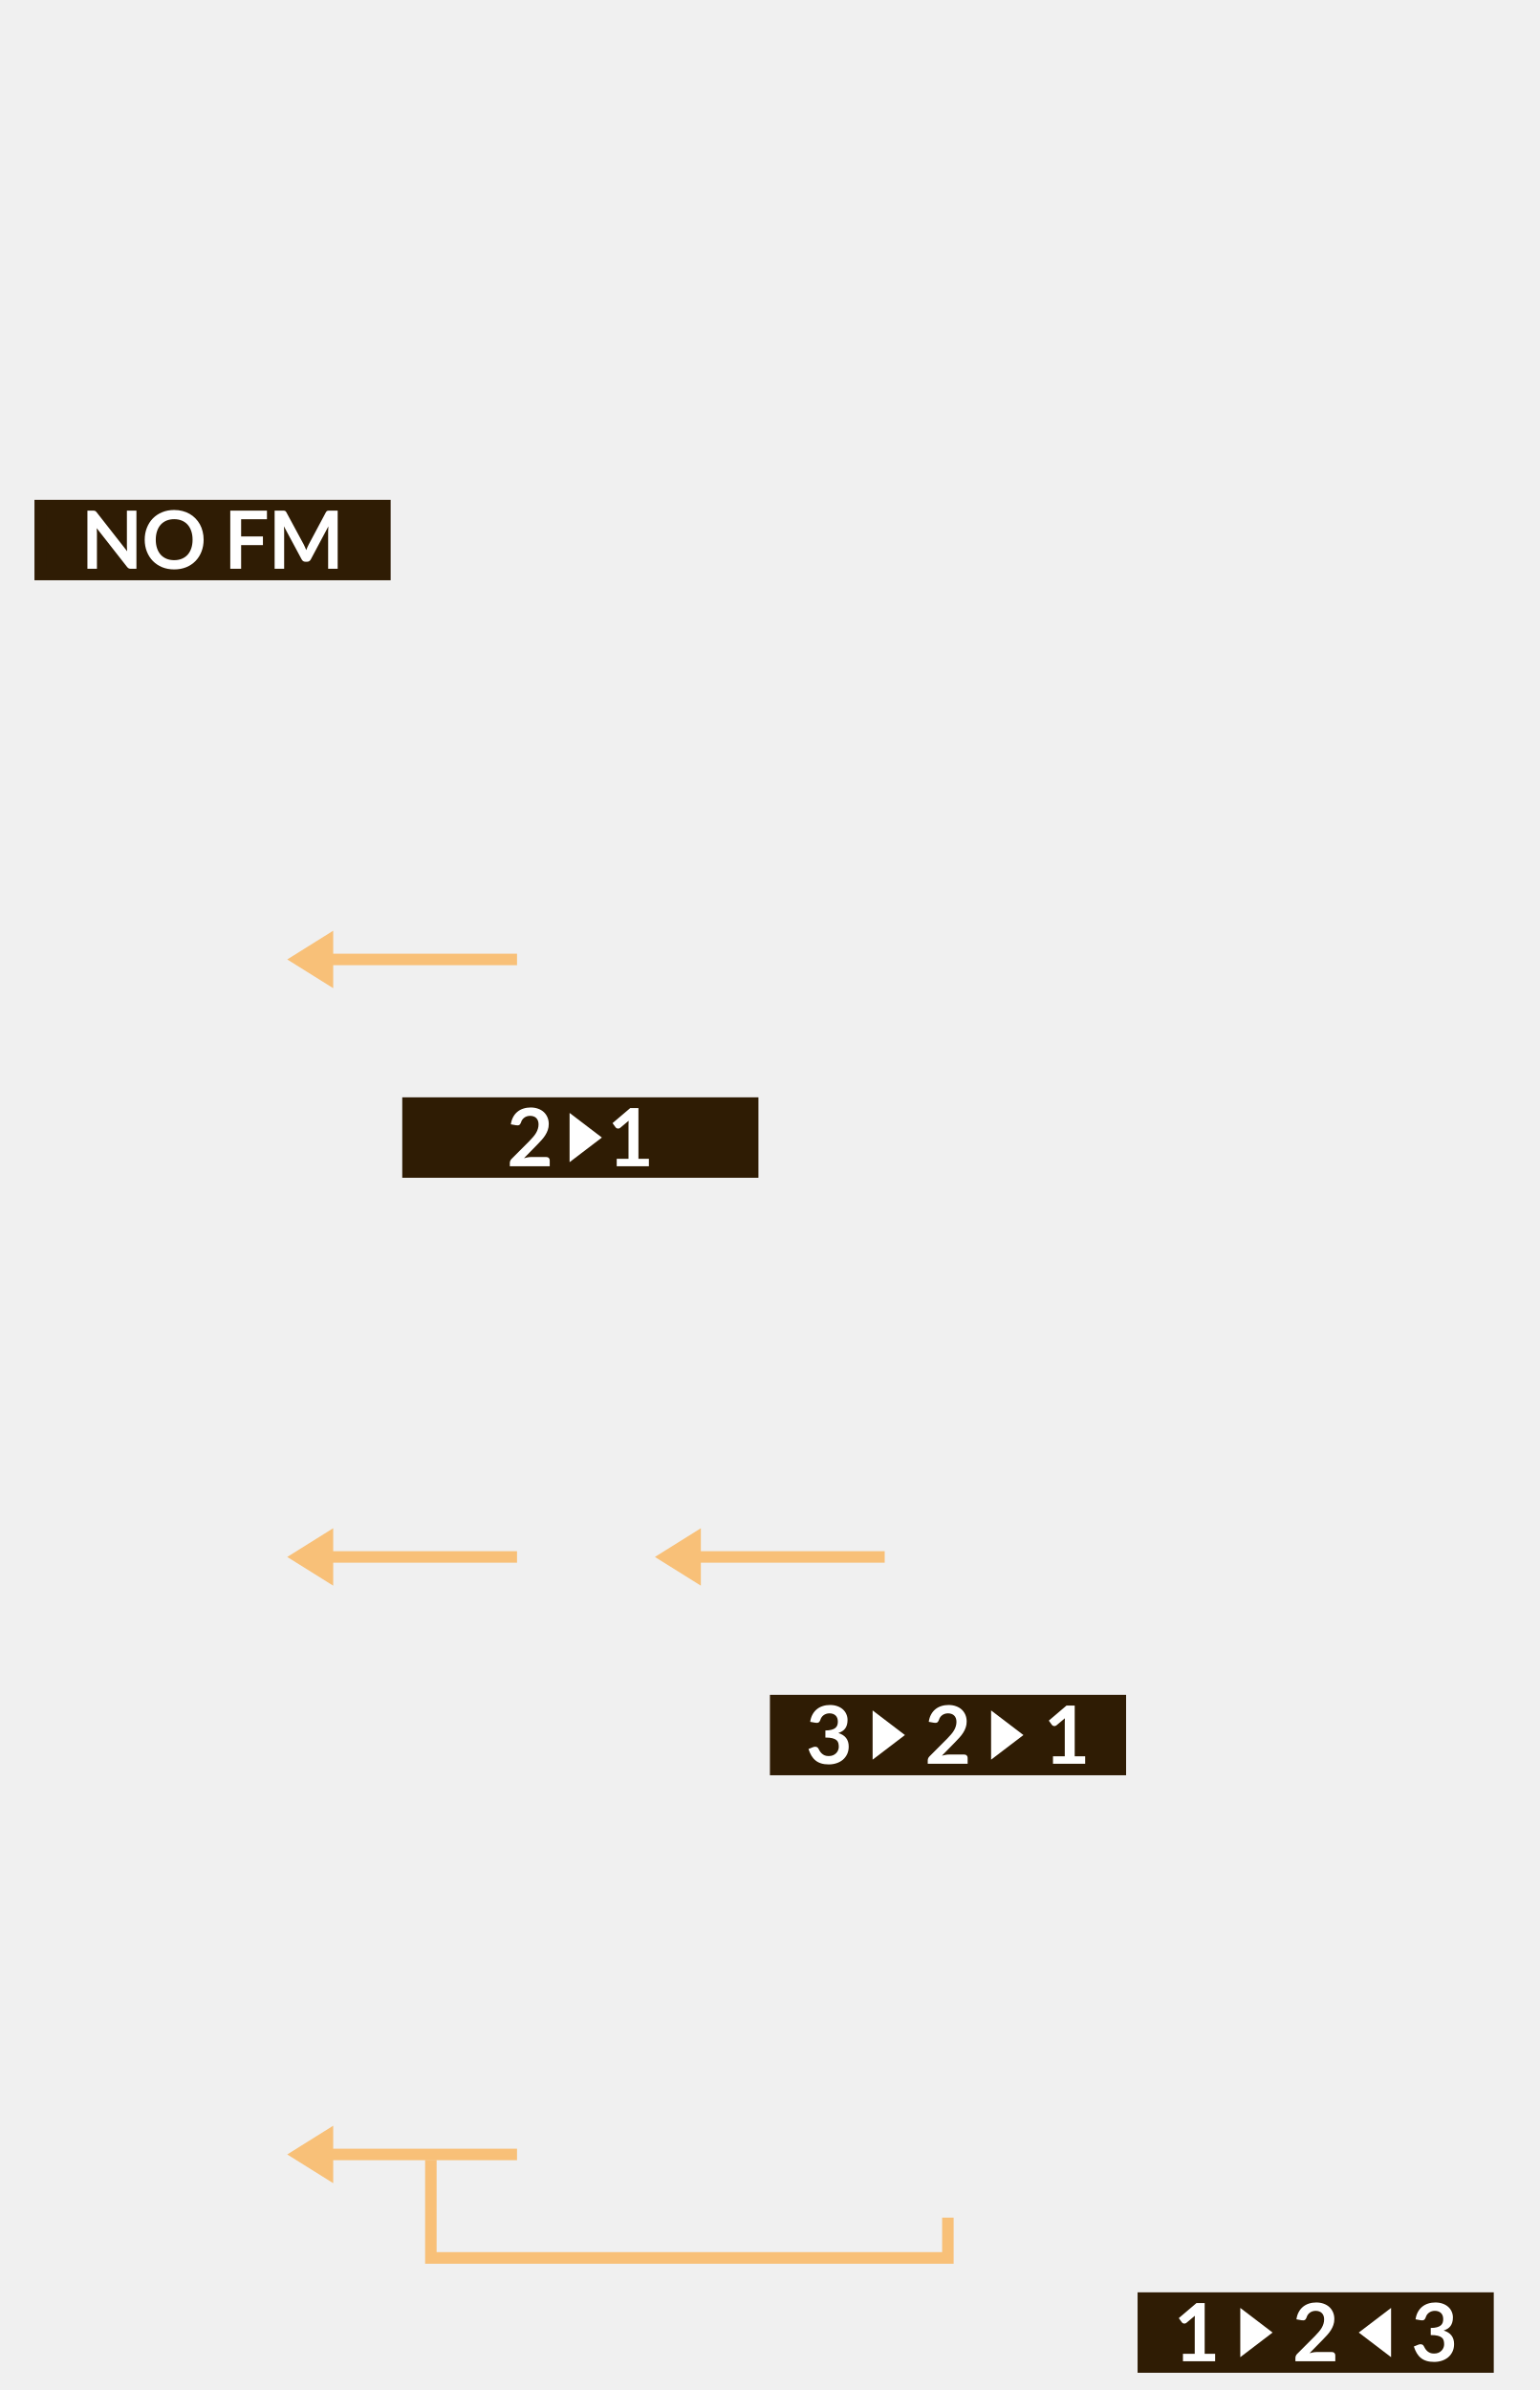
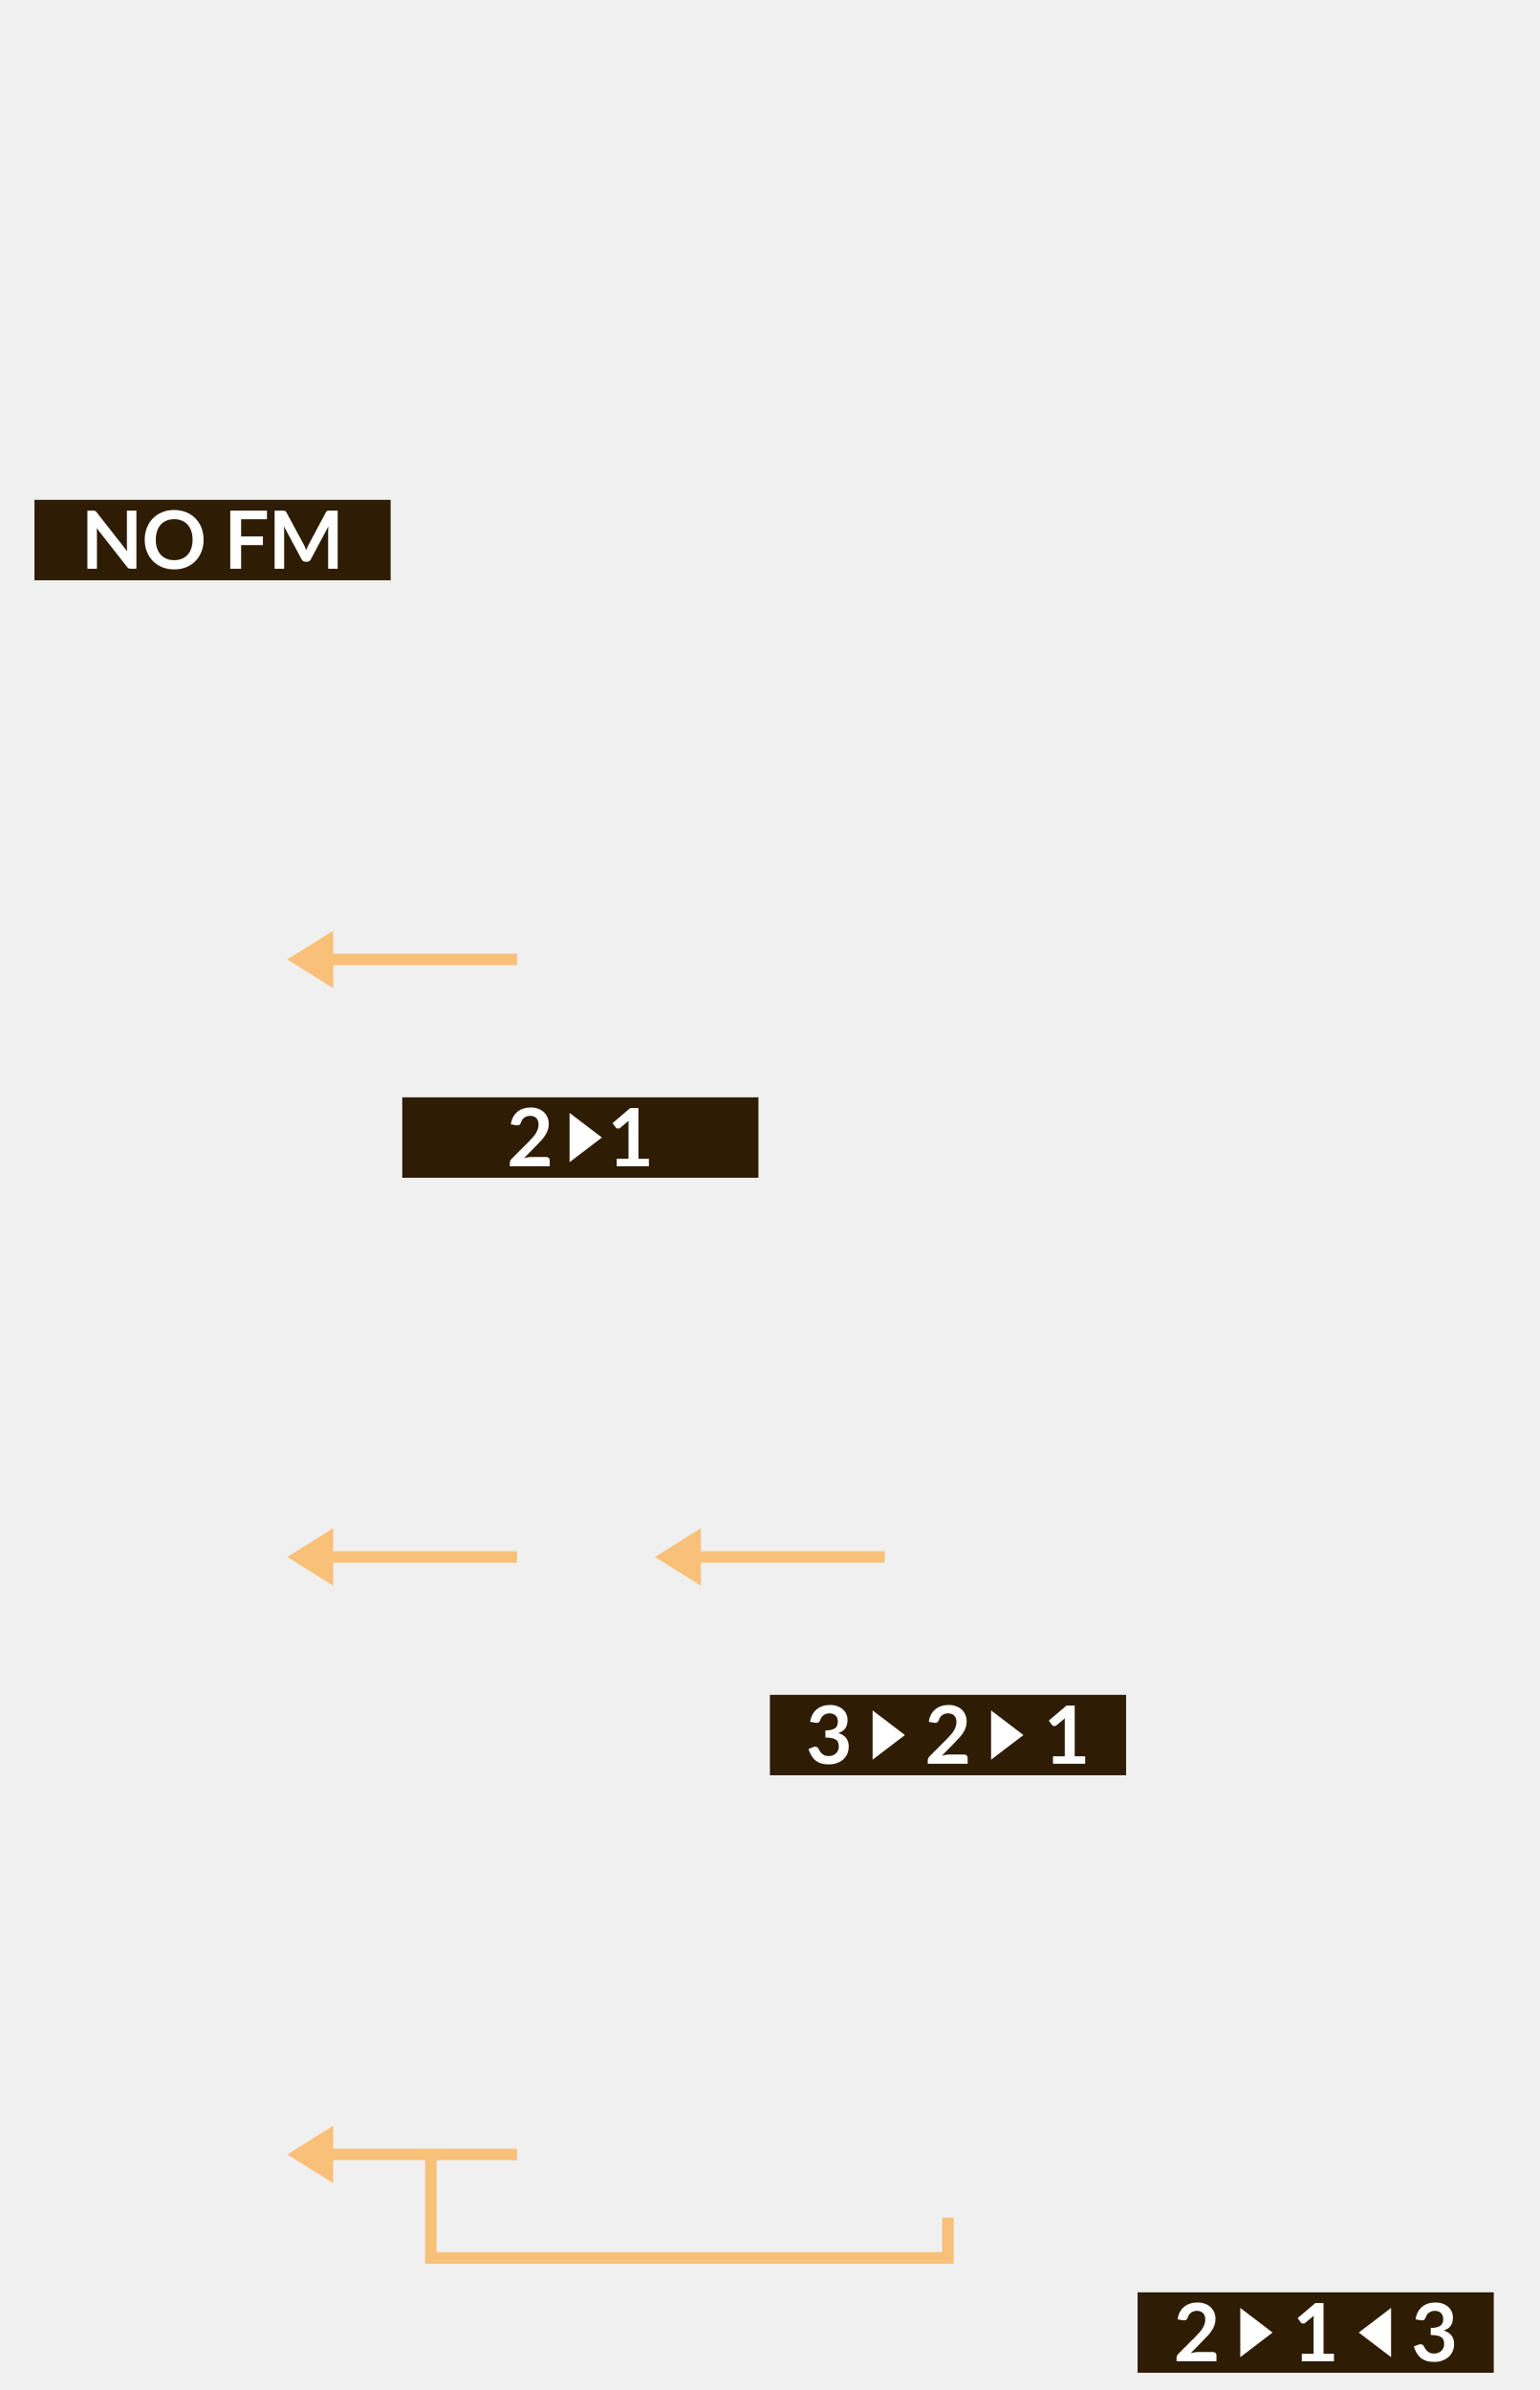
<svg xmlns="http://www.w3.org/2000/svg" width="134" height="208" viewBox="0 0 134 208" fill="none">
  <rect x="99.511" y="200" width="30" height="6" fill="#2F1C04" />
  <rect x="99.511" y="200" width="30" height="6" stroke="#2F1C04" />
-   <path d="M105.76 204.852V205.5H102.96V204.852H103.985V201.902C103.985 201.785 103.989 201.665 103.996 201.541L103.268 202.15C103.226 202.183 103.184 202.204 103.142 202.213C103.102 202.22 103.063 202.22 103.026 202.213C102.991 202.206 102.96 202.195 102.932 202.178C102.904 202.16 102.883 202.14 102.869 202.119L102.596 201.744L104.139 200.432H104.85V204.852H105.76ZM115.915 204.695C116.008 204.695 116.082 204.722 116.135 204.775C116.191 204.827 116.219 204.896 116.219 204.982V205.5H112.747V205.213C112.747 205.155 112.759 205.094 112.782 205.031C112.808 204.966 112.848 204.907 112.901 204.856L114.438 203.316C114.566 203.185 114.68 203.06 114.781 202.941C114.883 202.822 114.969 202.705 115.036 202.588C115.104 202.471 115.155 202.353 115.19 202.234C115.228 202.113 115.246 201.986 115.246 201.853C115.246 201.732 115.229 201.625 115.194 201.534C115.159 201.441 115.109 201.363 115.043 201.3C114.98 201.237 114.903 201.19 114.812 201.16C114.724 201.127 114.623 201.111 114.511 201.111C114.409 201.111 114.313 201.126 114.224 201.156C114.138 201.184 114.061 201.225 113.993 201.279C113.926 201.33 113.868 201.391 113.822 201.461C113.775 201.531 113.74 201.608 113.717 201.692C113.677 201.799 113.626 201.87 113.563 201.905C113.5 201.94 113.409 201.949 113.29 201.93L112.835 201.849C112.87 201.607 112.937 201.394 113.038 201.212C113.138 201.028 113.263 200.875 113.412 200.754C113.564 200.63 113.737 200.538 113.93 200.477C114.126 200.414 114.336 200.383 114.56 200.383C114.794 200.383 115.007 200.418 115.201 200.488C115.394 200.556 115.56 200.652 115.698 200.778C115.835 200.904 115.943 201.056 116.02 201.233C116.097 201.411 116.135 201.608 116.135 201.825C116.135 202.012 116.107 202.184 116.051 202.343C115.998 202.502 115.924 202.653 115.831 202.798C115.74 202.943 115.632 203.083 115.509 203.218C115.385 203.353 115.256 203.491 115.12 203.631L113.979 204.796C114.089 204.764 114.197 204.739 114.305 204.723C114.414 204.704 114.518 204.695 114.616 204.695H115.915ZM123.203 201.849C123.238 201.607 123.306 201.394 123.406 201.212C123.507 201.028 123.632 200.875 123.781 200.754C123.933 200.63 124.105 200.538 124.299 200.477C124.495 200.414 124.705 200.383 124.929 200.383C125.162 200.383 125.372 200.417 125.559 200.484C125.748 200.55 125.909 200.642 126.042 200.761C126.175 200.878 126.276 201.015 126.346 201.174C126.419 201.333 126.455 201.504 126.455 201.688C126.455 201.849 126.436 201.992 126.399 202.115C126.364 202.237 126.313 202.343 126.245 202.434C126.177 202.525 126.093 202.602 125.993 202.665C125.893 202.728 125.779 202.78 125.653 202.822C125.957 202.918 126.183 203.064 126.332 203.26C126.482 203.456 126.556 203.702 126.556 203.998C126.556 204.25 126.51 204.473 126.416 204.667C126.323 204.861 126.197 205.024 126.038 205.157C125.88 205.288 125.695 205.387 125.485 205.454C125.278 205.522 125.057 205.556 124.824 205.556C124.57 205.556 124.348 205.527 124.159 205.468C123.97 205.41 123.805 205.324 123.665 205.209C123.525 205.095 123.406 204.955 123.308 204.789C123.21 204.624 123.126 204.432 123.056 204.215L123.438 204.058C123.538 204.016 123.632 204.005 123.718 204.026C123.807 204.045 123.871 204.092 123.91 204.166C123.952 204.248 123.998 204.329 124.047 204.408C124.098 204.487 124.159 204.558 124.229 204.621C124.299 204.682 124.381 204.732 124.474 204.772C124.57 204.809 124.683 204.828 124.813 204.828C124.96 204.828 125.089 204.805 125.198 204.758C125.308 204.709 125.399 204.646 125.471 204.569C125.546 204.492 125.601 204.407 125.636 204.313C125.673 204.218 125.692 204.122 125.692 204.026C125.692 203.905 125.679 203.795 125.653 203.697C125.628 203.597 125.574 203.512 125.492 203.442C125.411 203.372 125.293 203.317 125.139 203.277C124.987 203.238 124.783 203.218 124.526 203.218V202.602C124.739 202.6 124.915 202.58 125.055 202.542C125.195 202.505 125.306 202.454 125.387 202.388C125.471 202.321 125.53 202.24 125.562 202.147C125.595 202.054 125.611 201.951 125.611 201.839C125.611 201.601 125.545 201.42 125.412 201.296C125.279 201.173 125.102 201.111 124.88 201.111C124.777 201.111 124.683 201.126 124.596 201.156C124.51 201.184 124.432 201.225 124.362 201.279C124.294 201.33 124.237 201.391 124.19 201.461C124.144 201.531 124.109 201.608 124.085 201.692C124.046 201.799 123.993 201.87 123.928 201.905C123.865 201.94 123.775 201.949 123.658 201.93L123.203 201.849Z" fill="white" />
+   <path d="M105.571 204.695C105.664 204.695 105.737 204.722 105.791 204.775C105.847 204.827 105.875 204.896 105.875 204.982V205.5H102.403V205.213C102.403 205.155 102.415 205.094 102.438 205.031C102.464 204.966 102.503 204.907 102.557 204.856L104.094 203.316C104.222 203.185 104.336 203.06 104.437 202.941C104.539 202.822 104.624 202.705 104.692 202.588C104.76 202.471 104.811 202.353 104.846 202.234C104.883 202.113 104.902 201.986 104.902 201.853C104.902 201.732 104.885 201.625 104.85 201.534C104.815 201.441 104.764 201.363 104.699 201.3C104.636 201.237 104.559 201.19 104.468 201.16C104.379 201.127 104.279 201.111 104.167 201.111C104.064 201.111 103.969 201.126 103.88 201.156C103.794 201.184 103.717 201.225 103.649 201.279C103.581 201.33 103.524 201.391 103.478 201.461C103.431 201.531 103.396 201.608 103.373 201.692C103.333 201.799 103.282 201.87 103.219 201.905C103.156 201.94 103.065 201.949 102.946 201.93L102.491 201.849C102.526 201.607 102.593 201.394 102.694 201.212C102.794 201.028 102.919 200.875 103.068 200.754C103.22 200.63 103.392 200.538 103.586 200.477C103.782 200.414 103.992 200.383 104.216 200.383C104.449 200.383 104.663 200.418 104.857 200.488C105.05 200.556 105.216 200.652 105.354 200.778C105.491 200.904 105.599 201.056 105.676 201.233C105.753 201.411 105.791 201.608 105.791 201.825C105.791 202.012 105.763 202.184 105.707 202.343C105.653 202.502 105.58 202.653 105.487 202.798C105.396 202.943 105.288 203.083 105.165 203.218C105.041 203.353 104.911 203.491 104.776 203.631L103.635 204.796C103.745 204.764 103.853 204.739 103.961 204.723C104.07 204.704 104.174 204.695 104.272 204.695H105.571ZM116.104 204.852V205.5H113.304V204.852H114.329V201.902C114.329 201.785 114.333 201.665 114.34 201.541L113.612 202.15C113.57 202.183 113.528 202.204 113.486 202.213C113.446 202.22 113.408 202.22 113.37 202.213C113.335 202.206 113.304 202.195 113.276 202.178C113.248 202.16 113.227 202.14 113.213 202.119L112.94 201.744L114.483 200.432H115.194V204.852H116.104ZM123.203 201.849C123.238 201.607 123.306 201.394 123.406 201.212C123.507 201.028 123.632 200.875 123.781 200.754C123.933 200.63 124.105 200.538 124.299 200.477C124.495 200.414 124.705 200.383 124.929 200.383C125.162 200.383 125.372 200.417 125.559 200.484C125.748 200.55 125.909 200.642 126.042 200.761C126.175 200.878 126.276 201.015 126.346 201.174C126.419 201.333 126.455 201.504 126.455 201.688C126.455 201.849 126.436 201.992 126.399 202.115C126.364 202.237 126.313 202.343 126.245 202.434C126.177 202.525 126.093 202.602 125.993 202.665C125.893 202.728 125.779 202.78 125.653 202.822C125.957 202.918 126.183 203.064 126.332 203.26C126.482 203.456 126.556 203.702 126.556 203.998C126.556 204.25 126.51 204.473 126.416 204.667C126.323 204.861 126.197 205.024 126.038 205.157C125.88 205.288 125.695 205.387 125.485 205.454C125.278 205.522 125.057 205.556 124.824 205.556C124.57 205.556 124.348 205.527 124.159 205.468C123.97 205.41 123.805 205.324 123.665 205.209C123.525 205.095 123.406 204.955 123.308 204.789C123.21 204.624 123.126 204.432 123.056 204.215L123.438 204.058C123.538 204.016 123.632 204.005 123.718 204.026C123.807 204.045 123.871 204.092 123.91 204.166C123.952 204.248 123.998 204.329 124.047 204.408C124.098 204.487 124.159 204.558 124.229 204.621C124.299 204.682 124.381 204.732 124.474 204.772C124.57 204.809 124.683 204.828 124.813 204.828C124.96 204.828 125.089 204.805 125.198 204.758C125.308 204.709 125.399 204.646 125.471 204.569C125.546 204.492 125.601 204.407 125.636 204.313C125.673 204.218 125.692 204.122 125.692 204.026C125.692 203.905 125.679 203.795 125.653 203.697C125.628 203.597 125.574 203.512 125.492 203.442C125.411 203.372 125.293 203.317 125.139 203.277C124.987 203.238 124.783 203.218 124.526 203.218V202.602C124.739 202.6 124.915 202.58 125.055 202.542C125.195 202.505 125.306 202.454 125.387 202.388C125.471 202.321 125.53 202.24 125.562 202.147C125.595 202.054 125.611 201.951 125.611 201.839C125.611 201.601 125.545 201.42 125.412 201.296C125.279 201.173 125.102 201.111 124.88 201.111C124.777 201.111 124.683 201.126 124.596 201.156C124.51 201.184 124.432 201.225 124.362 201.279C124.294 201.33 124.237 201.391 124.19 201.461C124.144 201.531 124.109 201.608 124.085 201.692C124.046 201.799 123.993 201.87 123.928 201.905C123.865 201.94 123.775 201.949 123.658 201.93L123.203 201.849Z" fill="white" />
  <path d="M110.761 203L107.949 205.143L107.949 200.857L110.761 203Z" fill="white" />
  <path d="M118.261 203L121.074 200.857L121.074 205.143L118.261 203Z" fill="white" />
  <path opacity="0.5" d="M38 188H37V197.012H83V193H82V196H38V188Z" fill="#FF9000" />
  <g opacity="0.5">
    <path fill-rule="evenodd" clip-rule="evenodd" d="M29 188L29 190L25 187.5L29 185L29 187L29 188Z" fill="#FF9000" />
    <path d="M45 188L28.5 188L28.5 187L45 187L45 188Z" fill="#FF9000" />
  </g>
  <rect x="67.511" y="148" width="30" height="6" fill="#2F1C04" />
  <rect x="67.511" y="148" width="30" height="6" stroke="#2F1C04" />
  <path d="M70.515 149.849C70.55 149.607 70.618 149.394 70.718 149.212C70.818 149.028 70.943 148.875 71.093 148.754C71.244 148.63 71.417 148.538 71.611 148.477C71.807 148.414 72.017 148.383 72.241 148.383C72.474 148.383 72.684 148.417 72.871 148.484C73.06 148.55 73.221 148.642 73.354 148.761C73.487 148.878 73.588 149.015 73.658 149.174C73.73 149.333 73.767 149.504 73.767 149.688C73.767 149.849 73.748 149.992 73.711 150.115C73.676 150.237 73.624 150.343 73.557 150.434C73.489 150.525 73.405 150.602 73.305 150.665C73.204 150.728 73.091 150.78 72.965 150.822C73.268 150.918 73.495 151.064 73.644 151.26C73.793 151.456 73.868 151.702 73.868 151.998C73.868 152.25 73.821 152.473 73.728 152.667C73.635 152.861 73.509 153.024 73.35 153.157C73.191 153.288 73.007 153.387 72.797 153.454C72.589 153.522 72.369 153.556 72.136 153.556C71.881 153.556 71.66 153.527 71.471 153.468C71.282 153.41 71.117 153.324 70.977 153.209C70.837 153.095 70.718 152.955 70.62 152.789C70.522 152.624 70.438 152.432 70.368 152.215L70.75 152.058C70.85 152.016 70.943 152.005 71.03 152.026C71.118 152.045 71.182 152.092 71.222 152.166C71.264 152.248 71.31 152.329 71.359 152.408C71.41 152.487 71.471 152.558 71.541 152.621C71.611 152.682 71.692 152.732 71.786 152.772C71.881 152.809 71.994 152.828 72.125 152.828C72.272 152.828 72.4 152.805 72.51 152.758C72.62 152.709 72.711 152.646 72.783 152.569C72.858 152.492 72.913 152.407 72.948 152.313C72.985 152.218 73.004 152.122 73.004 152.026C73.004 151.905 72.991 151.795 72.965 151.697C72.939 151.597 72.886 151.512 72.804 151.442C72.722 151.372 72.605 151.317 72.451 151.277C72.299 151.238 72.095 151.218 71.838 151.218V150.602C72.05 150.6 72.227 150.58 72.367 150.542C72.507 150.505 72.617 150.454 72.699 150.388C72.783 150.321 72.841 150.24 72.874 150.147C72.907 150.054 72.923 149.951 72.923 149.839C72.923 149.601 72.857 149.42 72.724 149.296C72.591 149.173 72.413 149.111 72.192 149.111C72.089 149.111 71.994 149.126 71.908 149.156C71.822 149.184 71.744 149.225 71.674 149.279C71.606 149.33 71.549 149.391 71.502 149.461C71.455 149.531 71.42 149.608 71.397 149.692C71.357 149.799 71.305 149.87 71.24 149.905C71.177 149.94 71.087 149.949 70.97 149.93L70.515 149.849ZM83.915 152.695C84.008 152.695 84.082 152.722 84.135 152.775C84.191 152.827 84.219 152.896 84.219 152.982V153.5H80.747V153.213C80.747 153.155 80.759 153.094 80.782 153.031C80.808 152.966 80.847 152.907 80.901 152.856L82.438 151.316C82.566 151.185 82.68 151.06 82.781 150.941C82.883 150.822 82.969 150.705 83.036 150.588C83.104 150.471 83.155 150.353 83.19 150.234C83.228 150.113 83.246 149.986 83.246 149.853C83.246 149.732 83.229 149.625 83.194 149.534C83.159 149.441 83.109 149.363 83.043 149.3C82.98 149.237 82.903 149.19 82.812 149.16C82.724 149.127 82.623 149.111 82.511 149.111C82.409 149.111 82.313 149.126 82.224 149.156C82.138 149.184 82.061 149.225 81.993 149.279C81.925 149.33 81.868 149.391 81.822 149.461C81.775 149.531 81.74 149.608 81.717 149.692C81.677 149.799 81.626 149.87 81.563 149.905C81.5 149.94 81.409 149.949 81.29 149.93L80.835 149.849C80.87 149.607 80.937 149.394 81.038 149.212C81.138 149.028 81.263 148.875 81.412 148.754C81.564 148.63 81.737 148.538 81.93 148.477C82.126 148.414 82.336 148.383 82.56 148.383C82.793 148.383 83.007 148.418 83.201 148.488C83.394 148.556 83.56 148.652 83.698 148.778C83.835 148.904 83.943 149.056 84.02 149.233C84.097 149.411 84.135 149.608 84.135 149.825C84.135 150.012 84.107 150.184 84.051 150.343C83.998 150.502 83.924 150.653 83.831 150.798C83.74 150.943 83.632 151.083 83.509 151.218C83.385 151.353 83.255 151.491 83.12 151.631L81.979 152.796C82.089 152.764 82.197 152.739 82.305 152.723C82.414 152.704 82.518 152.695 82.616 152.695H83.915ZM94.448 152.852V153.5H91.648V152.852H92.673V149.902C92.673 149.785 92.677 149.665 92.684 149.541L91.956 150.15C91.914 150.183 91.872 150.204 91.83 150.213C91.79 150.22 91.752 150.22 91.714 150.213C91.679 150.206 91.648 150.195 91.62 150.178C91.592 150.16 91.571 150.14 91.557 150.119L91.284 149.744L92.827 148.432H93.538V152.852H94.448Z" fill="white" />
  <path d="M78.761 151L75.949 153.143L75.949 148.857L78.761 151Z" fill="white" />
  <path d="M89.074 151L86.261 153.143L86.261 148.857L89.074 151Z" fill="white" />
  <g opacity="0.5">
    <path fill-rule="evenodd" clip-rule="evenodd" d="M61 136L61 138L57 135.5L61 133L61 135L61 136Z" fill="#FF9000" />
    <path d="M77 136L60.5 136L60.5 135L77 135L77 136Z" fill="#FF9000" />
  </g>
  <g opacity="0.5">
    <path fill-rule="evenodd" clip-rule="evenodd" d="M29 136L29 138L25 135.5L29 133L29 135L29 136Z" fill="#FF9000" />
    <path d="M45 136L28.5 136L28.5 135L45 135L45 136Z" fill="#FF9000" />
  </g>
  <rect x="35.511" y="96" width="30" height="6" fill="#2F1C04" />
  <rect x="35.511" y="96" width="30" height="6" stroke="#2F1C04" />
  <path d="M47.541 100.695C47.635 100.695 47.708 100.722 47.762 100.775C47.818 100.827 47.846 100.896 47.846 100.982V101.5H44.374V101.213C44.374 101.155 44.385 101.094 44.409 101.031C44.434 100.966 44.474 100.907 44.528 100.856L46.064 99.316C46.193 99.185 46.307 99.061 46.407 98.942C46.51 98.823 46.595 98.705 46.663 98.588C46.73 98.471 46.782 98.353 46.817 98.234C46.854 98.113 46.873 97.986 46.873 97.853C46.873 97.732 46.855 97.626 46.82 97.534C46.785 97.441 46.735 97.363 46.67 97.3C46.607 97.237 46.53 97.19 46.439 97.16C46.35 97.127 46.25 97.111 46.138 97.111C46.035 97.111 45.939 97.126 45.851 97.156C45.764 97.184 45.687 97.225 45.62 97.279C45.552 97.33 45.495 97.391 45.448 97.461C45.401 97.531 45.367 97.608 45.343 97.692C45.303 97.799 45.252 97.871 45.189 97.906C45.126 97.941 45.035 97.949 44.916 97.93L44.461 97.85C44.496 97.607 44.564 97.394 44.664 97.213C44.764 97.028 44.889 96.875 45.039 96.754C45.19 96.63 45.363 96.538 45.557 96.478C45.753 96.415 45.963 96.383 46.187 96.383C46.42 96.383 46.633 96.418 46.827 96.488C47.021 96.556 47.187 96.653 47.324 96.778C47.462 96.904 47.569 97.056 47.646 97.234C47.723 97.411 47.762 97.608 47.762 97.825C47.762 98.012 47.734 98.184 47.678 98.343C47.624 98.502 47.55 98.653 47.457 98.798C47.366 98.943 47.259 99.083 47.135 99.218C47.011 99.353 46.882 99.491 46.747 99.631L45.606 100.796C45.715 100.764 45.824 100.739 45.931 100.723C46.041 100.704 46.145 100.695 46.243 100.695H47.541ZM56.477 100.852V101.5H53.677V100.852H54.703V97.902C54.703 97.785 54.706 97.665 54.713 97.541L53.985 98.15C53.943 98.183 53.901 98.204 53.859 98.213C53.819 98.221 53.781 98.221 53.744 98.213C53.709 98.207 53.677 98.195 53.649 98.178C53.621 98.16 53.6 98.14 53.586 98.119L53.313 97.745L54.857 96.432H55.567V100.852H56.477Z" fill="white" />
  <path d="M52.386 99L49.574 101.143L49.574 96.857L52.386 99Z" fill="white" />
  <g opacity="0.5">
    <path fill-rule="evenodd" clip-rule="evenodd" d="M29 84L29 86L25 83.5L29 81L29 83L29 84Z" fill="#FF9000" />
    <path d="M45 84L28.5 84L28.5 83L45 83L45 84Z" fill="#FF9000" />
  </g>
  <rect x="3.5" y="44" width="30" height="6" fill="#2F1C04" />
  <rect x="3.5" y="44" width="30" height="6" stroke="#2F1C04" />
  <path d="M11.874 44.439V49.5H11.392C11.317 49.5 11.254 49.488 11.203 49.465C11.153 49.439 11.106 49.397 11.059 49.339L8.416 45.965C8.43 46.119 8.437 46.261 8.437 46.392V49.5H7.608V44.439H8.101C8.141 44.439 8.175 44.441 8.203 44.446C8.233 44.448 8.259 44.455 8.28 44.467C8.303 44.476 8.325 44.492 8.346 44.513C8.367 44.531 8.391 44.557 8.416 44.59L11.069 47.977C11.062 47.896 11.057 47.815 11.052 47.736C11.047 47.657 11.045 47.583 11.045 47.516V44.439H11.874ZM17.723 46.969C17.723 47.34 17.661 47.685 17.538 48.002C17.416 48.317 17.244 48.59 17.02 48.821C16.796 49.052 16.526 49.233 16.211 49.364C15.896 49.492 15.546 49.556 15.161 49.556C14.778 49.556 14.43 49.492 14.114 49.364C13.8 49.233 13.529 49.052 13.303 48.821C13.079 48.59 12.905 48.317 12.781 48.002C12.657 47.685 12.595 47.34 12.595 46.969C12.595 46.599 12.657 46.255 12.781 45.941C12.905 45.623 13.079 45.349 13.303 45.118C13.529 44.887 13.8 44.707 14.114 44.579C14.43 44.448 14.778 44.383 15.161 44.383C15.418 44.383 15.659 44.413 15.886 44.474C16.112 44.532 16.32 44.616 16.509 44.726C16.698 44.833 16.867 44.965 17.016 45.121C17.168 45.276 17.296 45.448 17.401 45.639C17.506 45.831 17.585 46.038 17.639 46.263C17.695 46.486 17.723 46.722 17.723 46.969ZM16.761 46.969C16.761 46.692 16.723 46.443 16.648 46.224C16.574 46.002 16.468 45.815 16.33 45.66C16.192 45.507 16.024 45.389 15.826 45.307C15.63 45.225 15.408 45.184 15.161 45.184C14.914 45.184 14.691 45.225 14.492 45.307C14.296 45.389 14.129 45.507 13.989 45.66C13.851 45.815 13.745 46.002 13.67 46.224C13.595 46.443 13.558 46.692 13.558 46.969C13.558 47.247 13.595 47.497 13.67 47.718C13.745 47.938 13.851 48.124 13.989 48.279C14.129 48.43 14.296 48.547 14.492 48.629C14.691 48.71 14.914 48.751 15.161 48.751C15.408 48.751 15.63 48.71 15.826 48.629C16.024 48.547 16.192 48.43 16.33 48.279C16.468 48.124 16.574 47.938 16.648 47.718C16.723 47.497 16.761 47.247 16.761 46.969ZM20.987 45.188V46.686H22.884V47.438H20.987V49.5H20.042V44.439H23.234V45.188H20.987ZM29.39 44.439V49.5H28.56V46.231C28.56 46.1 28.567 45.959 28.581 45.807L27.052 48.681C26.98 48.819 26.869 48.888 26.719 48.888H26.586C26.437 48.888 26.326 48.819 26.254 48.681L24.707 45.797C24.714 45.874 24.72 45.95 24.724 46.025C24.729 46.099 24.731 46.168 24.731 46.231V49.5H23.902V44.439H24.612C24.654 44.439 24.691 44.44 24.721 44.443C24.751 44.445 24.778 44.451 24.801 44.46C24.827 44.469 24.849 44.484 24.868 44.505C24.889 44.526 24.909 44.554 24.927 44.59L26.443 47.4C26.483 47.475 26.519 47.552 26.551 47.631C26.586 47.71 26.62 47.792 26.653 47.876C26.686 47.79 26.719 47.707 26.754 47.627C26.789 47.546 26.827 47.468 26.866 47.393L28.361 44.59C28.38 44.554 28.399 44.526 28.42 44.505C28.441 44.484 28.463 44.469 28.487 44.46C28.512 44.451 28.541 44.445 28.571 44.443C28.601 44.44 28.637 44.439 28.679 44.439H29.39Z" fill="white" />
</svg>
